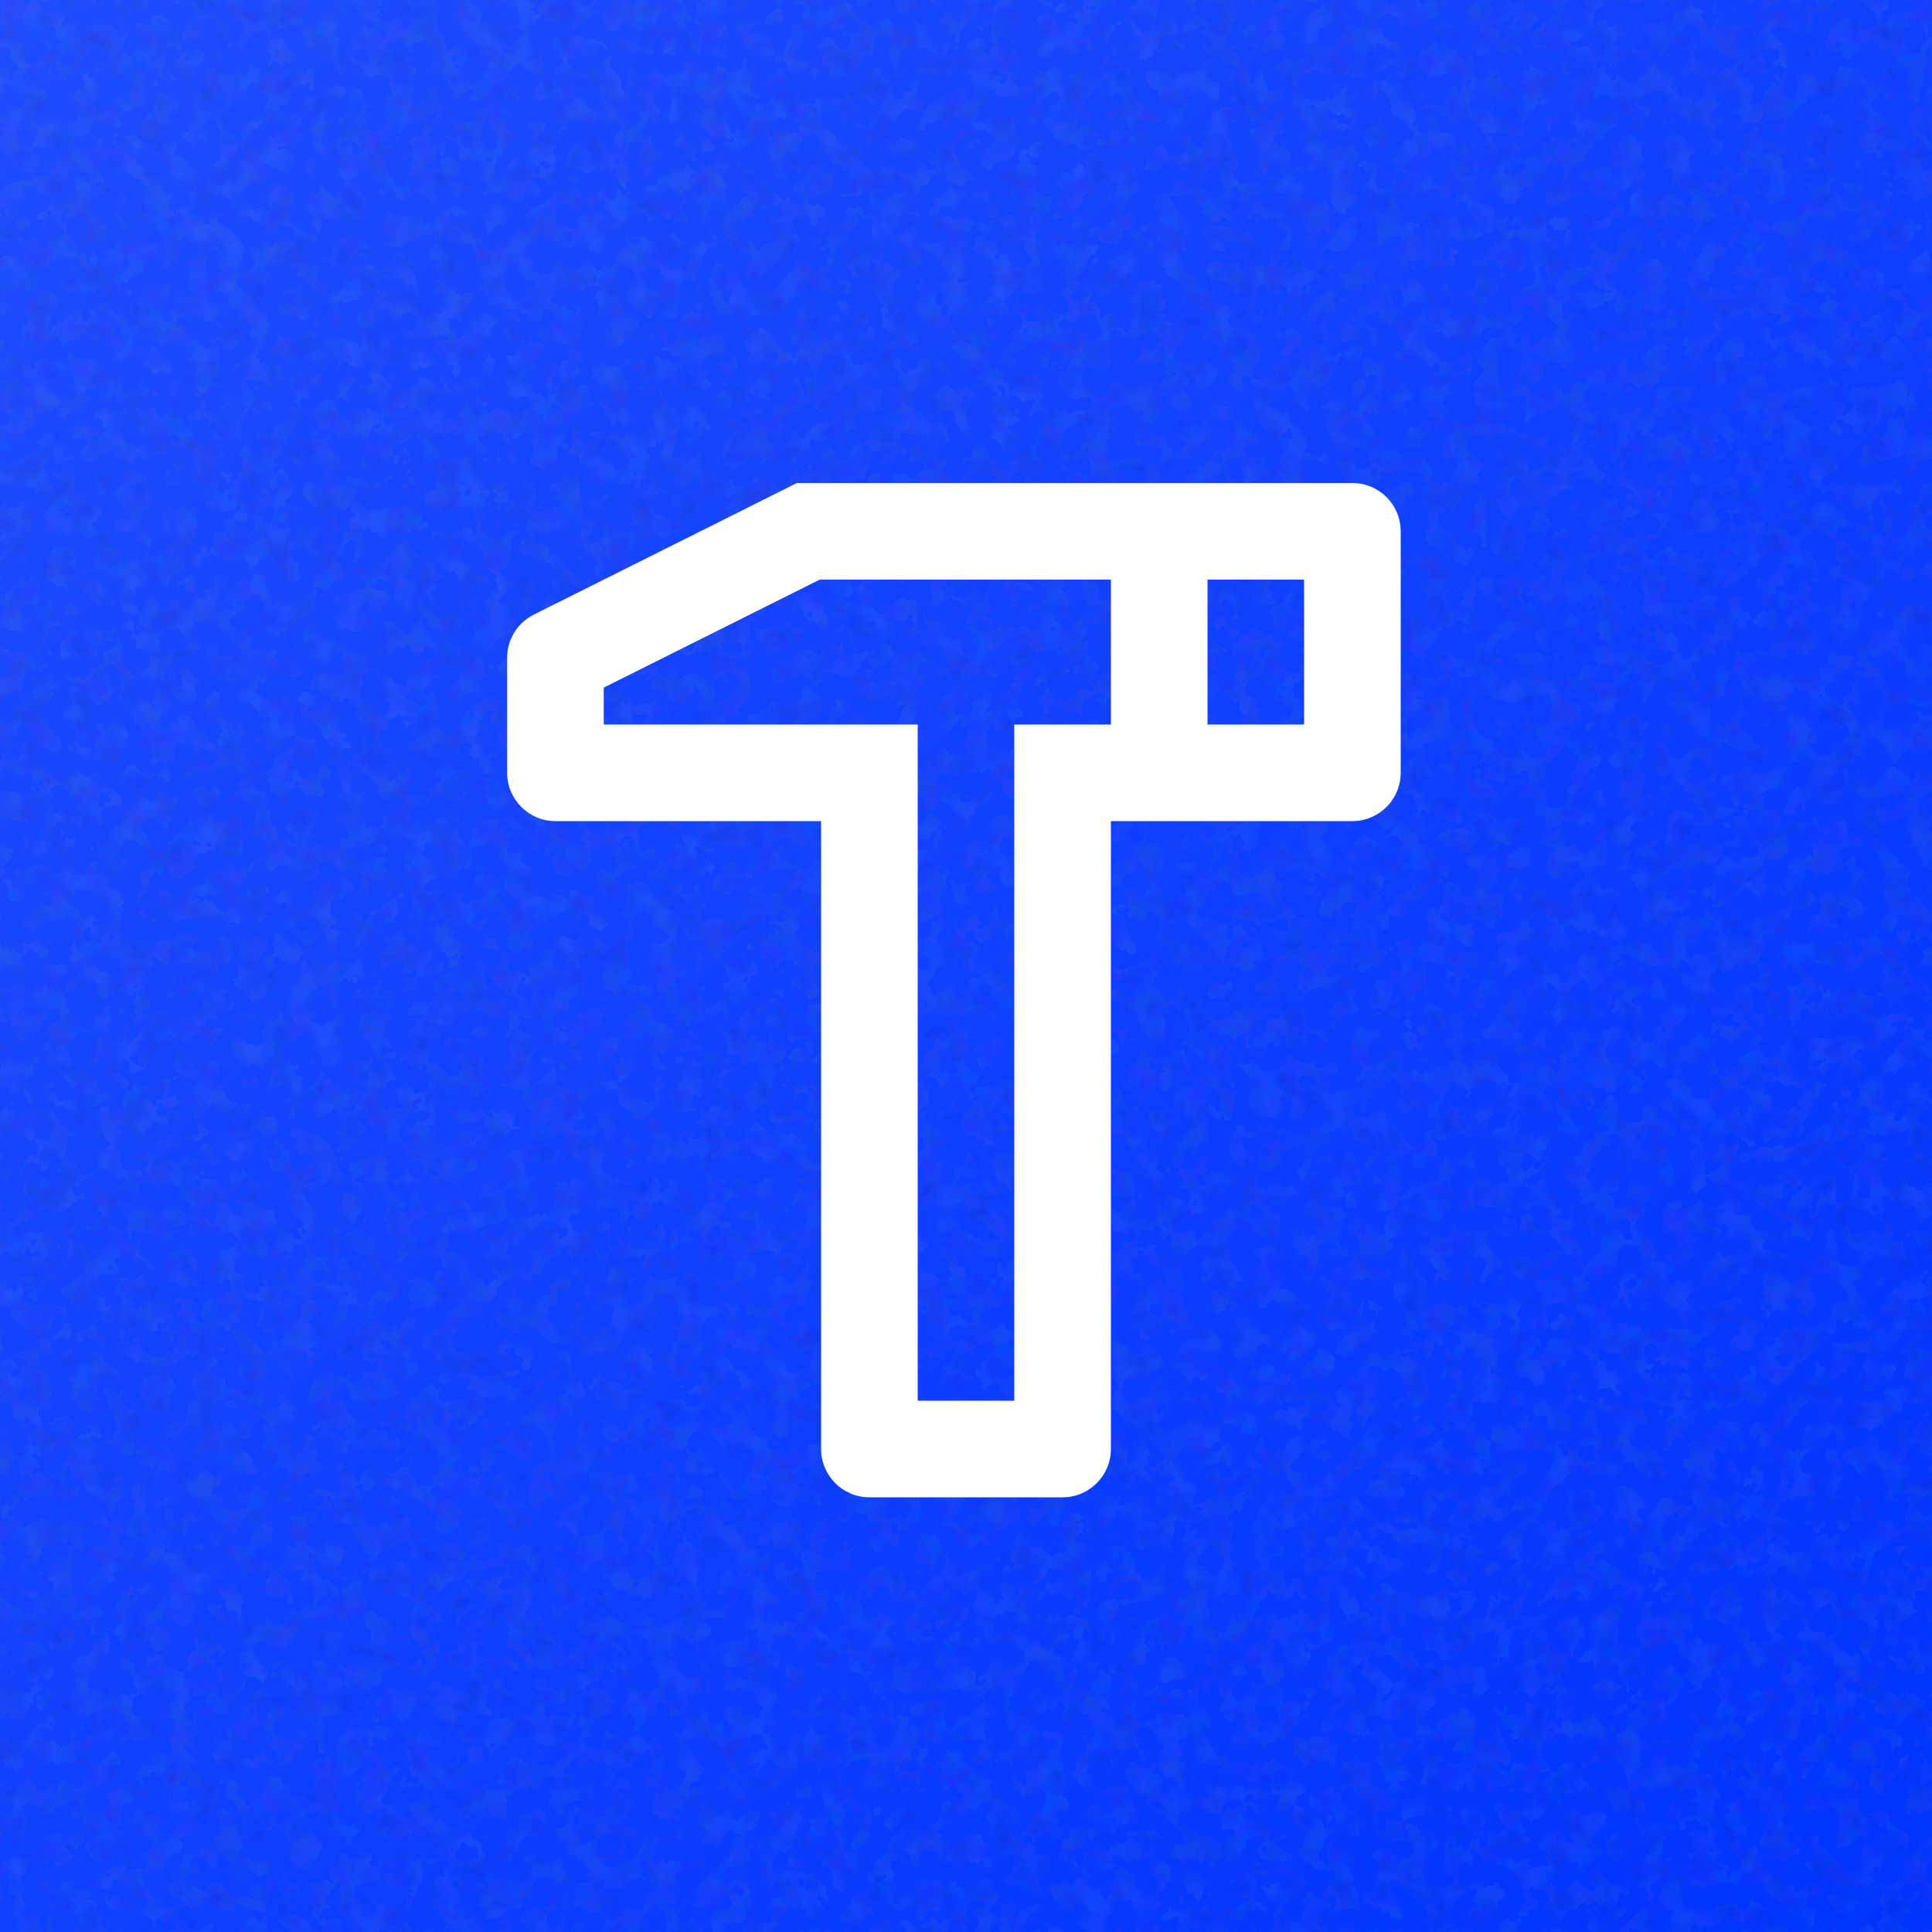
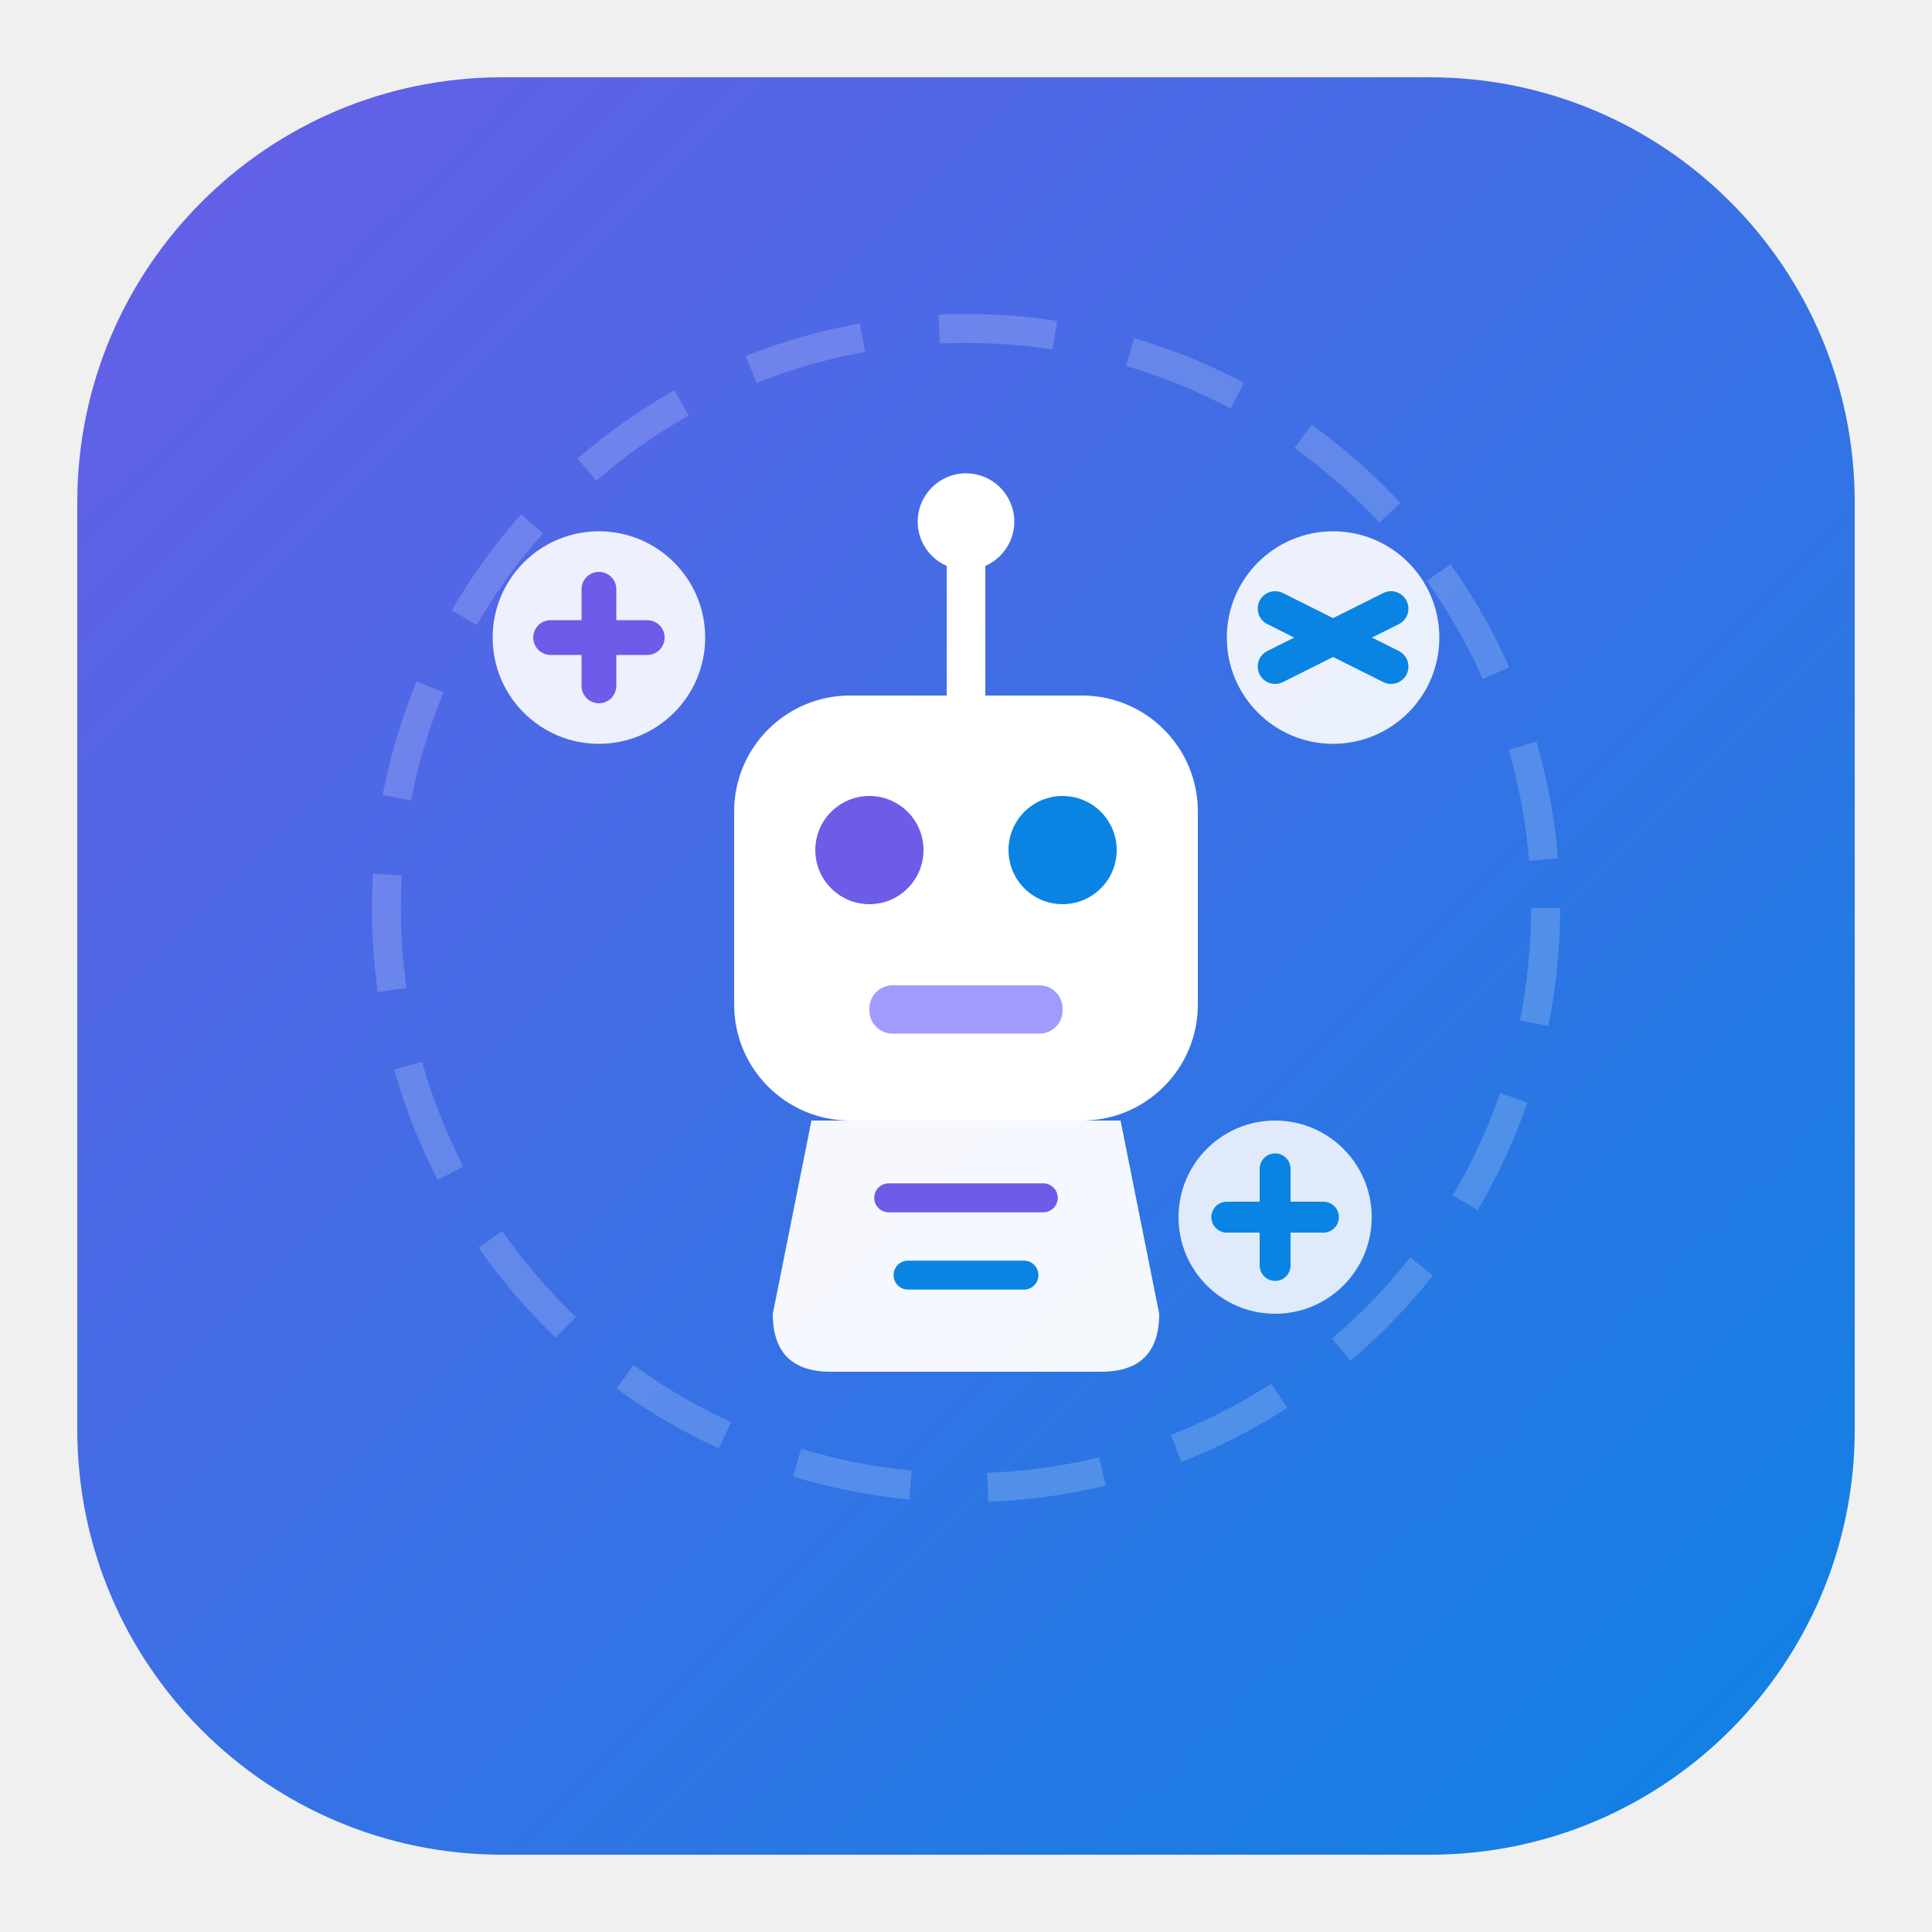
- <svg xmlns="http://www.w3.org/2000/svg" width="40" height="40" viewBox="0 0 40 40" fill="none">
-   <g clip-path="url(#clip0_15255_46435)">
-     <rect width="40" height="40" fill="#0033FF" />
-     <g filter="url(#filter0_n_15255_46435)">
-       <rect width="40" height="40" fill="url(#paint0_linear_15255_46435)" />
-     </g>
-     <path d="M28 10C28.552 10 29 10.448 29 11V16C29 16.552 28.552 17 28 17H23V30C23 30.552 22.552 31 22 31H18C17.448 31 17 30.552 17 30V17H11.5C10.948 17 10.5 16.552 10.5 16V13.618C10.5 13.239 10.714 12.893 11.053 12.724L16.5 10H28ZM23 12H16.972L12.5 14.236V15H19V29H21V15H23V12ZM27 12H25V15H27V12Z" fill="white" />
+ <svg xmlns="http://www.w3.org/2000/svg" width="100" height="100" viewBox="0 0 100 100" fill="none">
+   <defs>
+     <linearGradient id="bgGrad" x1="0" y1="0" x2="100" y2="100" gradientUnits="userSpaceOnUse">
+       <stop offset="0%" stop-color="#6C5CE7" />
+       <stop offset="100%" stop-color="#0984E3" />
+     </linearGradient>
+     <linearGradient id="iconGrad" x1="20" y1="25" x2="80" y2="75" gradientUnits="userSpaceOnUse">
+       <stop offset="0%" stop-color="#FFFFFF" />
+       <stop offset="100%" stop-color="#E8E8F0" />
+     </linearGradient>
+   </defs>
+   <rect x="4" y="4" width="92" height="92" rx="22" fill="url(#bgGrad)" />
+   <g transform="translate(50,50)">
+     <circle cx="0" cy="-3" r="30" stroke="rgba(255,255,255,0.18)" stroke-width="1.5" fill="none" stroke-dasharray="6 4" />
+     <circle cx="-19" cy="-17" r="5.5" fill="rgba(255,255,255,0.9)" />
+     <path d="M-21.5 -17 L-16.5 -17 M-19 -19.5 L-19 -14.5" stroke="#6C5CE7" stroke-width="1.8" stroke-linecap="round" />
+     <circle cx="19" cy="-17" r="5.5" fill="rgba(255,255,255,0.9)" />
+     <path d="M16 -15.5 L22 -18.5 M16 -18.5 L22 -15.5" stroke="#0984E3" stroke-width="1.8" stroke-linecap="round" />
+     <circle cx="16" cy="13" r="5" fill="rgba(255,255,255,0.85)" />
+     <path d="M13.5 13 L18.5 13 M16 10.5 L16 15.5" stroke="#0984E3" stroke-width="1.6" stroke-linecap="round" />
+     <rect x="-12" y="-14" width="24" height="22" rx="6" fill="white" />
+     <line x1="0" y1="-14" x2="0" y2="-21" stroke="white" stroke-width="2" stroke-linecap="round" />
+     <circle cx="0" cy="-23" r="2.5" fill="white" />
+     <circle cx="-5" cy="-6" r="2.8" fill="#6C5CE7" />
+     <circle cx="5" cy="-6" r="2.8" fill="#0984E3" />
+     <rect x="-5" y="1" width="10" height="2.5" rx="1.2" fill="#A29BFE" />
+     <path d="M-8 8 L-10 18 Q-10 21 -7 21 L7 21 Q10 21 10 18 L8 8 Z" fill="url(#iconGrad)" opacity="0.95" />
+     <line x1="-4" y1="12" x2="4" y2="12" stroke="#6C5CE7" stroke-width="1.5" stroke-linecap="round" />
+     <line x1="-3" y1="16" x2="3" y2="16" stroke="#0984E3" stroke-width="1.5" stroke-linecap="round" />
  </g>
-   <defs>
-     <filter id="filter0_n_15255_46435" x="0" y="0" width="40" height="40" filterUnits="userSpaceOnUse" color-interpolation-filters="sRGB">
-       <feFlood flood-opacity="0" result="BackgroundImageFix" />
-       <feBlend mode="normal" in="SourceGraphic" in2="BackgroundImageFix" result="shape" />
-       <feTurbulence type="fractalNoise" baseFrequency="2 2" stitchTiles="stitch" numOctaves="3" result="noise" seed="8033" />
-       <feComponentTransfer in="noise" result="coloredNoise1">
-         <feFuncR type="linear" slope="2" intercept="-0.5" />
-         <feFuncG type="linear" slope="2" intercept="-0.5" />
-         <feFuncB type="linear" slope="2" intercept="-0.5" />
-         <feFuncA type="discrete" tableValues="1 1 1 1 1 1 1 1 1 1 1 1 1 1 1 1 1 1 1 1 1 1 1 1 1 1 1 1 1 1 1 1 1 1 1 1 1 1 1 1 1 1 1 1 1 1 1 1 1 1 1 0 0 0 0 0 0 0 0 0 0 0 0 0 0 0 0 0 0 0 0 0 0 0 0 0 0 0 0 0 0 0 0 0 0 0 0 0 0 0 0 0 0 0 0 0 0 0 0 0 " />
-       </feComponentTransfer>
-       <feComposite operator="in" in2="shape" in="coloredNoise1" result="noise1Clipped" />
-       <feComponentTransfer in="noise1Clipped" result="color1">
-         <feFuncA type="table" tableValues="0 0.06" />
-       </feComponentTransfer>
-       <feMerge result="effect1_noise_15255_46435">
-         <feMergeNode in="shape" />
-         <feMergeNode in="color1" />
-       </feMerge>
-     </filter>
-     <linearGradient id="paint0_linear_15255_46435" x1="0" y1="0" x2="40" y2="40" gradientUnits="userSpaceOnUse">
-       <stop stop-color="#1F4CFF" />
-       <stop offset="1" stop-color="#0033FF" />
-     </linearGradient>
-     <clipPath id="clip0_15255_46435">
-       <rect width="40" height="40" fill="white" />
-     </clipPath>
-   </defs>
</svg>
